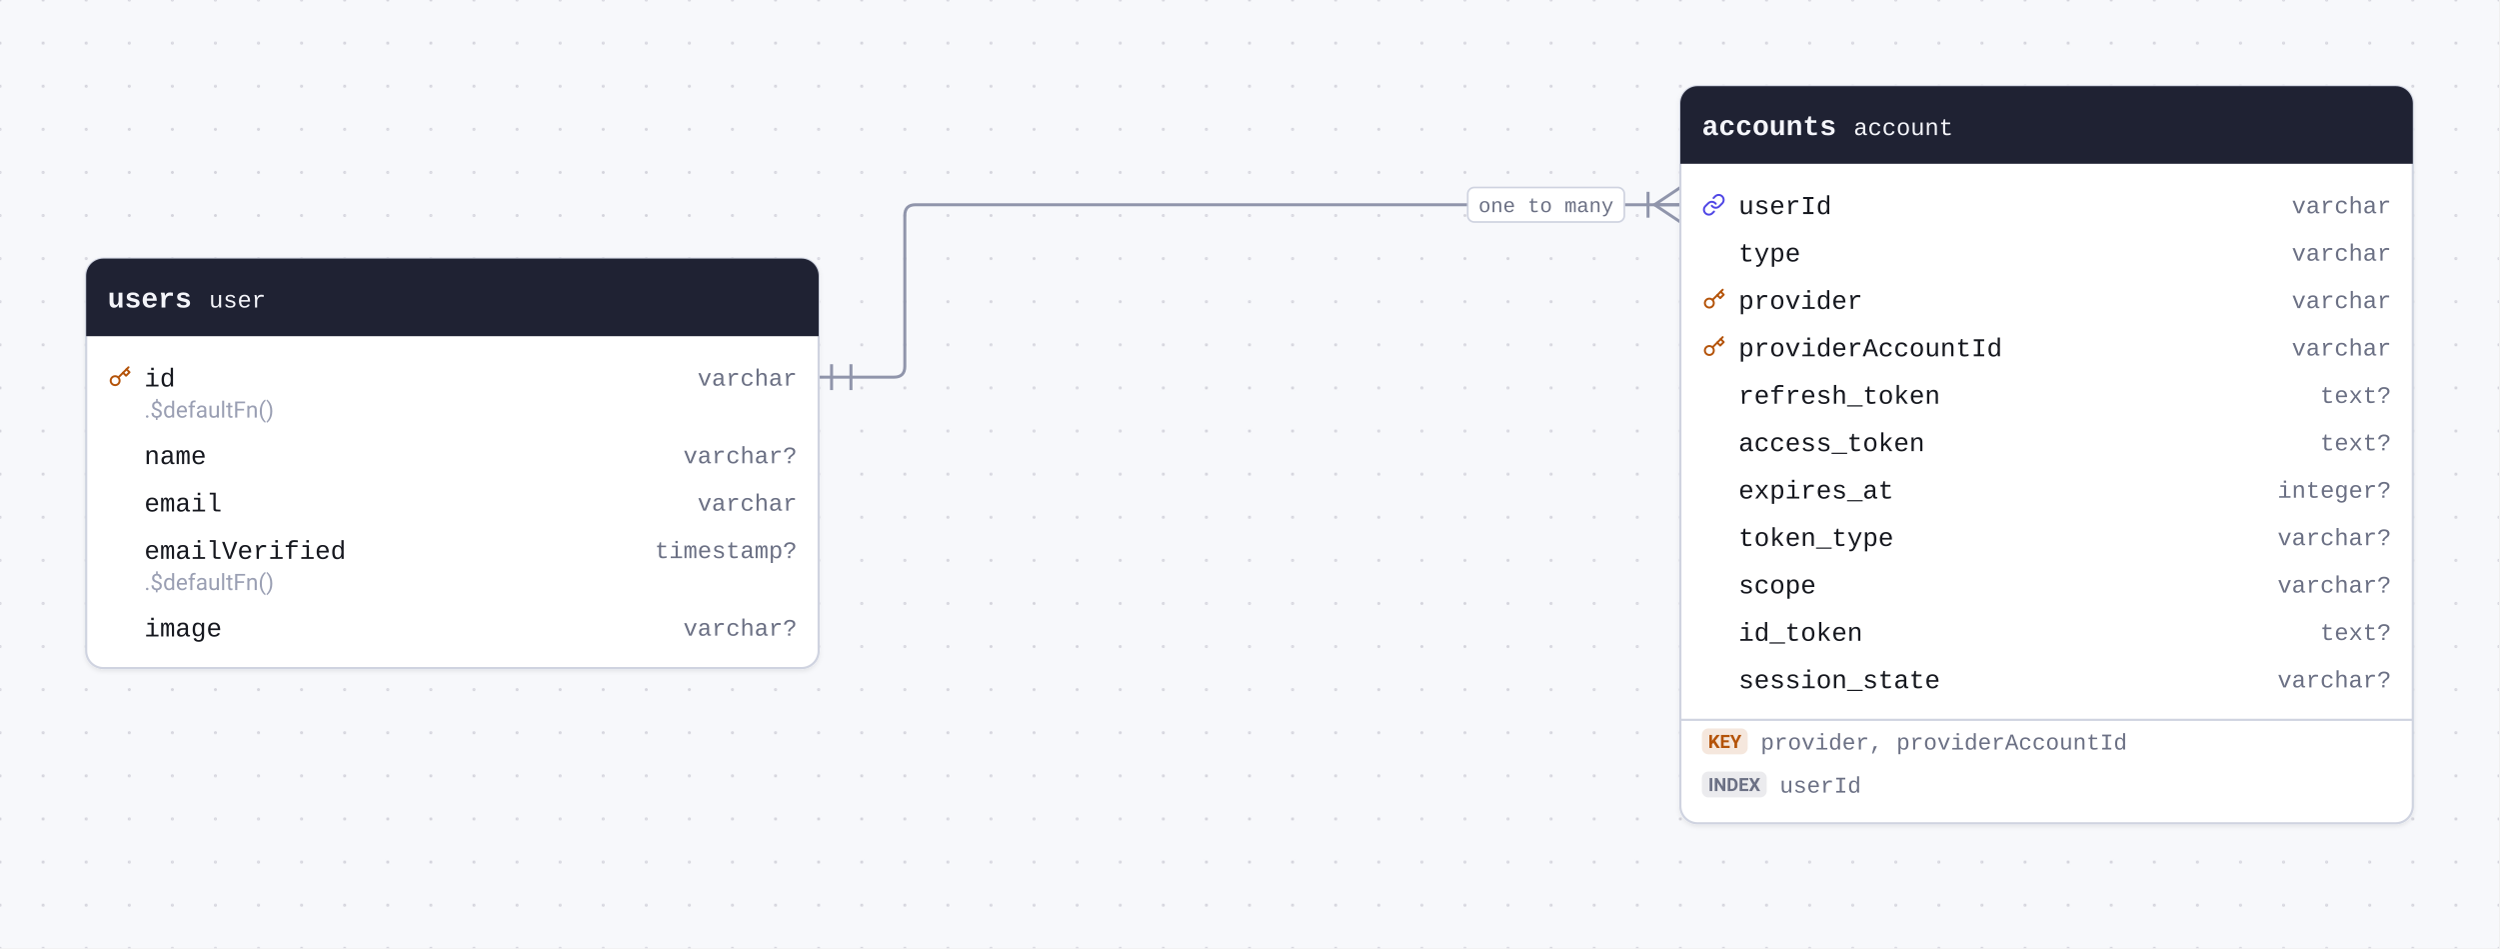
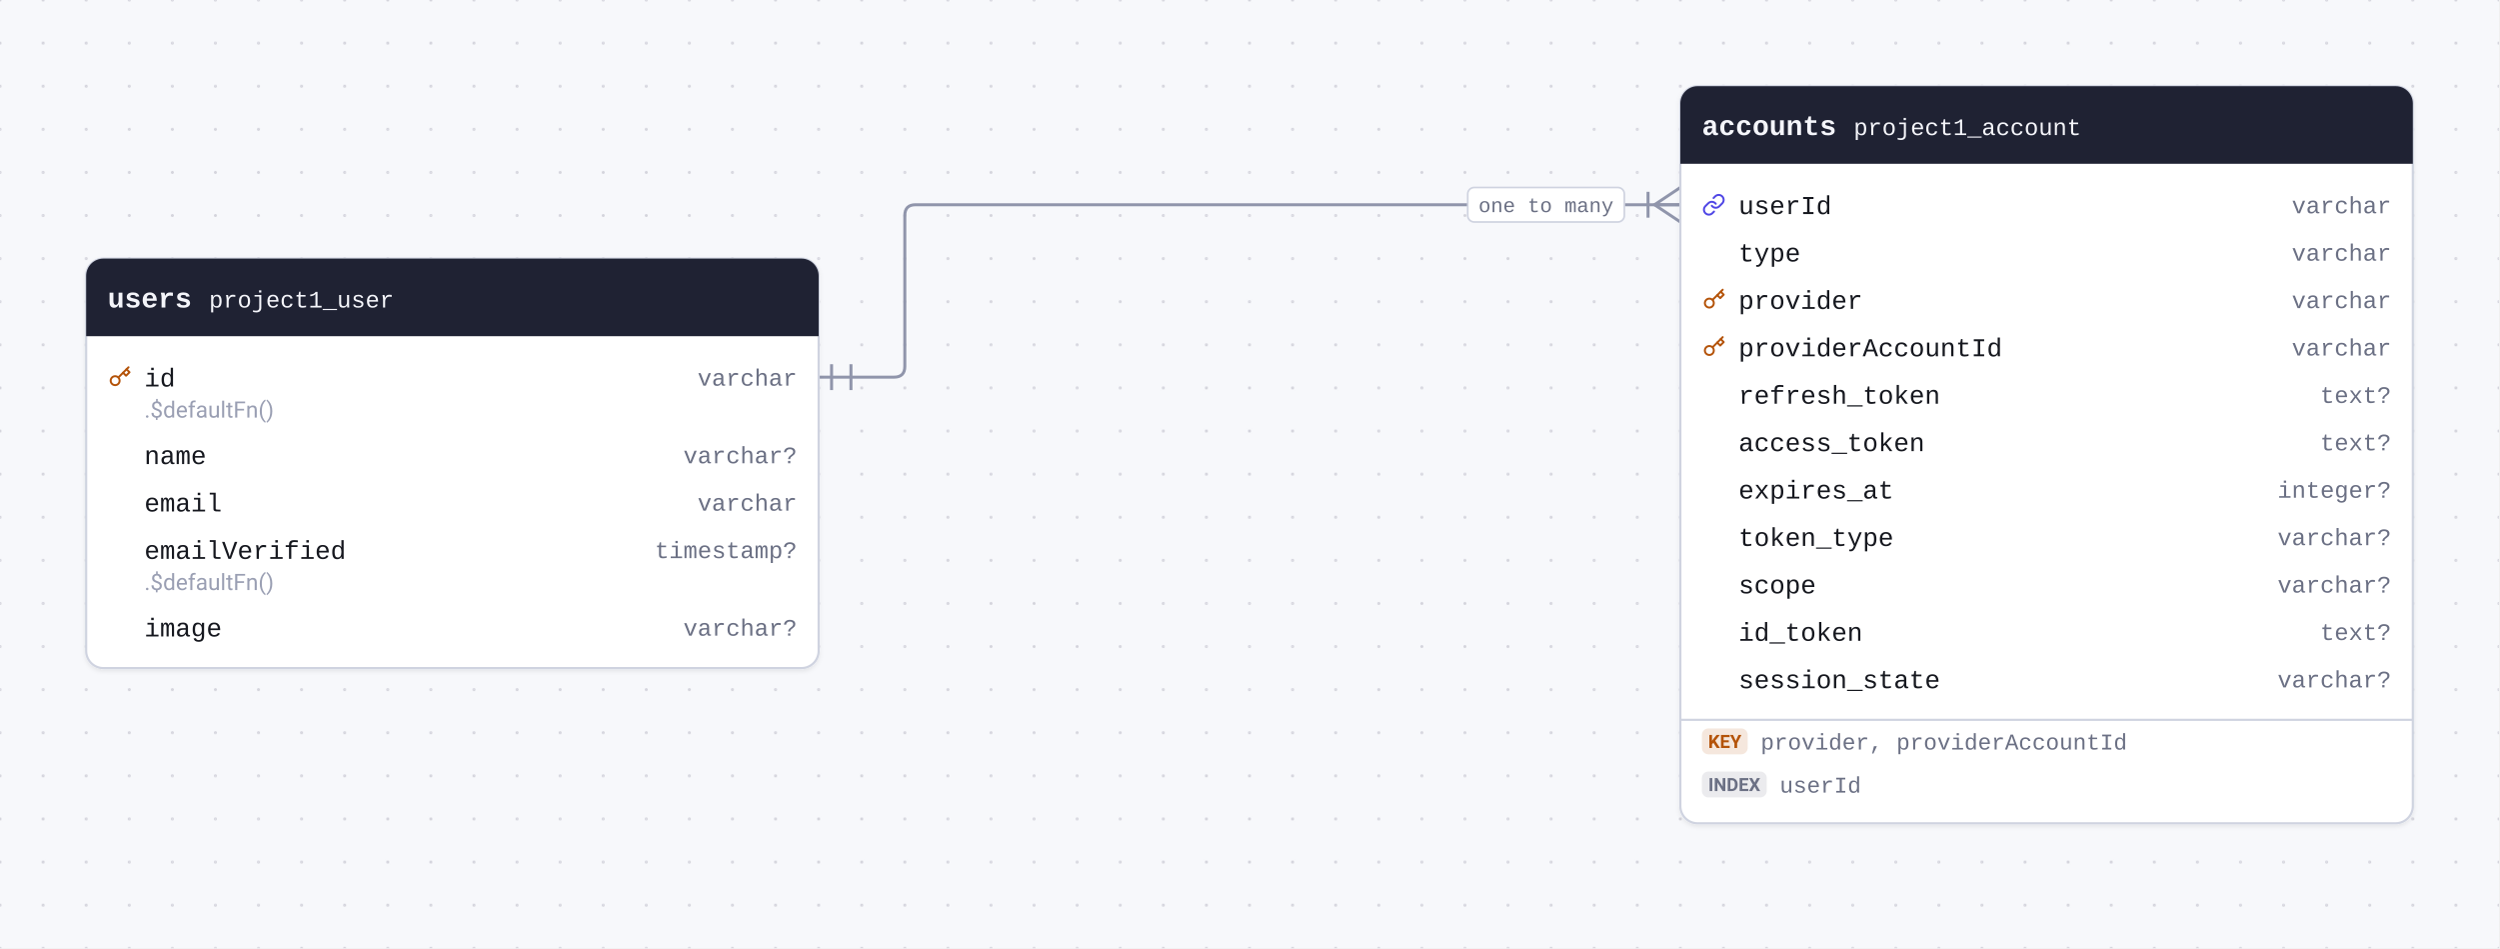
<svg xmlns="http://www.w3.org/2000/svg" width="1160" height="440" viewBox="0 0 1160 440">
  <defs>
    <pattern id="dots" x="-0.7" y="-0.7" width="20" height="20" patternUnits="userSpaceOnUse">
      <circle cx="0.7" cy="0.7" r="0.7" fill="#d4d4dc" />
    </pattern>
    <filter id="node-shadow" x="-5%" y="-5%" width="110%" height="115%">
      <feDropShadow dx="0" dy="1" stdDeviation="1" flood-color="#000000" flood-opacity="0.08" />
    </filter>
  </defs>
  <rect x="0" y="0" width="1160" height="440" fill="#f7f8fb" />
  <rect x="0" y="0" width="1160" height="440" fill="url(#dots)" />
  <g class="relation-edge">
    <path d="M380 175L400 175L 415,175Q 420,175 420,170L 420,100Q 420,95 425,95L760 95L780 95" fill="none" stroke="#9095ab" stroke-width="1.4" />
    <g transform="translate(380 175) scale(-1 1)" fill="none" stroke="#9095ab" stroke-width="1.4">
      <path d="M-6 -6 L-6 6" />
      <path d="M-15 -6 L-15 6" />
    </g>
    <g transform="translate(780 95)" fill="none" stroke="#9095ab" stroke-width="1.4">
      <path d="M0 -8 L-12 0 L0 8 M-12 0 L0 0" />
      <path d="M-15 -6 L-15 6" />
    </g>
  </g>
  <g class="model-node">
    <clipPath id="node-clip-0">
      <rect x="40" y="120" width="340" height="190" rx="8" />
    </clipPath>
    <rect x="40" y="120" width="340" height="190" rx="8" fill="#ffffff" stroke="#cfd3e0" filter="url(#node-shadow)" />
    <rect x="40" y="120" width="340" height="36" fill="#1f2233" clip-path="url(#node-clip-0)" />
-     <text x="50" y="142.68" font-family="ui-monospace, SF Mono, Menlo, Consolas, Liberation Mono, DejaVu Sans Mono, monospace" font-size="13" font-weight="700" fill="#f4f5fa">users<tspan dx="8" font-size="11" font-weight="400" opacity="0.6">user</tspan>
+     <text x="50" y="142.68" font-family="ui-monospace, SF Mono, Menlo, Consolas, Liberation Mono, DejaVu Sans Mono, monospace" font-size="13" font-weight="700" fill="#f4f5fa">users<tspan dx="8" font-size="11" font-weight="400" opacity="0.6">project1_user</tspan>
    </text>
    <g transform="translate(50 169.5) scale(0.46)" fill="none" stroke="#b45309" stroke-width="2" stroke-linecap="round" stroke-linejoin="round">
      <circle cx="7.5" cy="15.5" r="4.5" />
      <path d="m21 2-9.6 9.6" />
      <path d="m15.5 7.5 3 3L22 7l-3-3" />
    </g>
    <text x="67" y="179.32" font-family="ui-monospace, SF Mono, Menlo, Consolas, Liberation Mono, DejaVu Sans Mono, monospace" font-size="12" fill="#16181f">id</text>
    <text x="370" y="178.96" font-family="ui-monospace, SF Mono, Menlo, Consolas, Liberation Mono, DejaVu Sans Mono, monospace" font-size="11" text-anchor="end" fill="#6b7084">varchar</text>
    <text x="67" y="193.78" font-family="ui-sans-serif, -apple-system, Segoe UI, Roboto, Helvetica Neue, Arial, DejaVu Sans, sans-serif" font-size="10.5" fill="#9a9fb3">.$defaultFn()</text>
    <text x="67" y="215.32" font-family="ui-monospace, SF Mono, Menlo, Consolas, Liberation Mono, DejaVu Sans Mono, monospace" font-size="12" fill="#16181f">name</text>
    <text x="370" y="214.96" font-family="ui-monospace, SF Mono, Menlo, Consolas, Liberation Mono, DejaVu Sans Mono, monospace" font-size="11" text-anchor="end" fill="#6b7084">varchar?</text>
    <text x="67" y="237.32" font-family="ui-monospace, SF Mono, Menlo, Consolas, Liberation Mono, DejaVu Sans Mono, monospace" font-size="12" fill="#16181f">email</text>
    <text x="370" y="236.96" font-family="ui-monospace, SF Mono, Menlo, Consolas, Liberation Mono, DejaVu Sans Mono, monospace" font-size="11" text-anchor="end" fill="#6b7084">varchar</text>
    <text x="67" y="259.32" font-family="ui-monospace, SF Mono, Menlo, Consolas, Liberation Mono, DejaVu Sans Mono, monospace" font-size="12" fill="#16181f">emailVerified</text>
    <text x="370" y="258.96" font-family="ui-monospace, SF Mono, Menlo, Consolas, Liberation Mono, DejaVu Sans Mono, monospace" font-size="11" text-anchor="end" fill="#6b7084">timestamp?</text>
    <text x="67" y="273.78" font-family="ui-sans-serif, -apple-system, Segoe UI, Roboto, Helvetica Neue, Arial, DejaVu Sans, sans-serif" font-size="10.5" fill="#9a9fb3">.$defaultFn()</text>
    <text x="67" y="295.32" font-family="ui-monospace, SF Mono, Menlo, Consolas, Liberation Mono, DejaVu Sans Mono, monospace" font-size="12" fill="#16181f">image</text>
    <text x="370" y="294.96" font-family="ui-monospace, SF Mono, Menlo, Consolas, Liberation Mono, DejaVu Sans Mono, monospace" font-size="11" text-anchor="end" fill="#6b7084">varchar?</text>
  </g>
  <g class="model-node">
    <clipPath id="node-clip-1">
      <rect x="780" y="40" width="340" height="342" rx="8" />
    </clipPath>
    <rect x="780" y="40" width="340" height="342" rx="8" fill="#ffffff" stroke="#cfd3e0" filter="url(#node-shadow)" />
    <rect x="780" y="40" width="340" height="36" fill="#1f2233" clip-path="url(#node-clip-1)" />
-     <text x="790" y="62.68" font-family="ui-monospace, SF Mono, Menlo, Consolas, Liberation Mono, DejaVu Sans Mono, monospace" font-size="13" font-weight="700" fill="#f4f5fa">accounts<tspan dx="8" font-size="11" font-weight="400" opacity="0.6">account</tspan>
+     <text x="790" y="62.68" font-family="ui-monospace, SF Mono, Menlo, Consolas, Liberation Mono, DejaVu Sans Mono, monospace" font-size="13" font-weight="700" fill="#f4f5fa">accounts<tspan dx="8" font-size="11" font-weight="400" opacity="0.6">project1_account</tspan>
    </text>
    <g transform="translate(790 89.5) scale(0.46)" fill="none" stroke="#4f46e5" stroke-width="2" stroke-linecap="round" stroke-linejoin="round">
      <path d="M10 13a5 5 0 0 0 7.54.54l3-3a5 5 0 0 0-7.07-7.07l-1.72 1.71" />
      <path d="M14 11a5 5 0 0 0-7.54-.54l-3 3a5 5 0 0 0 7.07 7.07l1.71-1.71" />
    </g>
    <text x="807" y="99.32" font-family="ui-monospace, SF Mono, Menlo, Consolas, Liberation Mono, DejaVu Sans Mono, monospace" font-size="12" fill="#16181f">userId</text>
    <text x="1110" y="98.96" font-family="ui-monospace, SF Mono, Menlo, Consolas, Liberation Mono, DejaVu Sans Mono, monospace" font-size="11" text-anchor="end" fill="#6b7084">varchar</text>
    <text x="807" y="121.32" font-family="ui-monospace, SF Mono, Menlo, Consolas, Liberation Mono, DejaVu Sans Mono, monospace" font-size="12" fill="#16181f">type</text>
    <text x="1110" y="120.96" font-family="ui-monospace, SF Mono, Menlo, Consolas, Liberation Mono, DejaVu Sans Mono, monospace" font-size="11" text-anchor="end" fill="#6b7084">varchar</text>
    <g transform="translate(790 133.5) scale(0.46)" fill="none" stroke="#b45309" stroke-width="2" stroke-linecap="round" stroke-linejoin="round">
      <circle cx="7.5" cy="15.5" r="4.5" />
      <path d="m21 2-9.6 9.6" />
      <path d="m15.5 7.5 3 3L22 7l-3-3" />
    </g>
    <text x="807" y="143.32" font-family="ui-monospace, SF Mono, Menlo, Consolas, Liberation Mono, DejaVu Sans Mono, monospace" font-size="12" fill="#16181f">provider</text>
    <text x="1110" y="142.96" font-family="ui-monospace, SF Mono, Menlo, Consolas, Liberation Mono, DejaVu Sans Mono, monospace" font-size="11" text-anchor="end" fill="#6b7084">varchar</text>
    <g transform="translate(790 155.5) scale(0.46)" fill="none" stroke="#b45309" stroke-width="2" stroke-linecap="round" stroke-linejoin="round">
      <circle cx="7.5" cy="15.5" r="4.5" />
      <path d="m21 2-9.6 9.6" />
      <path d="m15.5 7.5 3 3L22 7l-3-3" />
    </g>
    <text x="807" y="165.32" font-family="ui-monospace, SF Mono, Menlo, Consolas, Liberation Mono, DejaVu Sans Mono, monospace" font-size="12" fill="#16181f">providerAccountId</text>
    <text x="1110" y="164.96" font-family="ui-monospace, SF Mono, Menlo, Consolas, Liberation Mono, DejaVu Sans Mono, monospace" font-size="11" text-anchor="end" fill="#6b7084">varchar</text>
    <text x="807" y="187.32" font-family="ui-monospace, SF Mono, Menlo, Consolas, Liberation Mono, DejaVu Sans Mono, monospace" font-size="12" fill="#16181f">refresh_token</text>
    <text x="1110" y="186.96" font-family="ui-monospace, SF Mono, Menlo, Consolas, Liberation Mono, DejaVu Sans Mono, monospace" font-size="11" text-anchor="end" fill="#6b7084">text?</text>
    <text x="807" y="209.32" font-family="ui-monospace, SF Mono, Menlo, Consolas, Liberation Mono, DejaVu Sans Mono, monospace" font-size="12" fill="#16181f">access_token</text>
    <text x="1110" y="208.96" font-family="ui-monospace, SF Mono, Menlo, Consolas, Liberation Mono, DejaVu Sans Mono, monospace" font-size="11" text-anchor="end" fill="#6b7084">text?</text>
    <text x="807" y="231.32" font-family="ui-monospace, SF Mono, Menlo, Consolas, Liberation Mono, DejaVu Sans Mono, monospace" font-size="12" fill="#16181f">expires_at</text>
    <text x="1110" y="230.96" font-family="ui-monospace, SF Mono, Menlo, Consolas, Liberation Mono, DejaVu Sans Mono, monospace" font-size="11" text-anchor="end" fill="#6b7084">integer?</text>
    <text x="807" y="253.32" font-family="ui-monospace, SF Mono, Menlo, Consolas, Liberation Mono, DejaVu Sans Mono, monospace" font-size="12" fill="#16181f">token_type</text>
    <text x="1110" y="252.96" font-family="ui-monospace, SF Mono, Menlo, Consolas, Liberation Mono, DejaVu Sans Mono, monospace" font-size="11" text-anchor="end" fill="#6b7084">varchar?</text>
    <text x="807" y="275.32" font-family="ui-monospace, SF Mono, Menlo, Consolas, Liberation Mono, DejaVu Sans Mono, monospace" font-size="12" fill="#16181f">scope</text>
    <text x="1110" y="274.96" font-family="ui-monospace, SF Mono, Menlo, Consolas, Liberation Mono, DejaVu Sans Mono, monospace" font-size="11" text-anchor="end" fill="#6b7084">varchar?</text>
    <text x="807" y="297.32" font-family="ui-monospace, SF Mono, Menlo, Consolas, Liberation Mono, DejaVu Sans Mono, monospace" font-size="12" fill="#16181f">id_token</text>
    <text x="1110" y="296.96" font-family="ui-monospace, SF Mono, Menlo, Consolas, Liberation Mono, DejaVu Sans Mono, monospace" font-size="11" text-anchor="end" fill="#6b7084">text?</text>
    <text x="807" y="319.32" font-family="ui-monospace, SF Mono, Menlo, Consolas, Liberation Mono, DejaVu Sans Mono, monospace" font-size="12" fill="#16181f">session_state</text>
    <text x="1110" y="318.96" font-family="ui-monospace, SF Mono, Menlo, Consolas, Liberation Mono, DejaVu Sans Mono, monospace" font-size="11" text-anchor="end" fill="#6b7084">varchar?</text>
    <path d="M780 334H1120" stroke="#cfd3e0" stroke-width="1" />
    <rect x="790" y="338" width="21.26" height="12" rx="3" fill="#b45309" fill-opacity="0.14" />
    <text x="800.63" y="347.06" font-family="ui-sans-serif, -apple-system, Segoe UI, Roboto, Helvetica Neue, Arial, DejaVu Sans, sans-serif" font-size="8.5" font-weight="600" text-anchor="middle" fill="#b45309">KEY</text>
    <text x="817.26" y="347.78" font-family="ui-monospace, SF Mono, Menlo, Consolas, Liberation Mono, DejaVu Sans Mono, monospace" font-size="10.5" fill="#6b7084">provider, providerAccountId</text>
    <rect x="790" y="358" width="30.1" height="12" rx="3" fill="#6b7084" fill-opacity="0.14" />
    <text x="805.05" y="367.06" font-family="ui-sans-serif, -apple-system, Segoe UI, Roboto, Helvetica Neue, Arial, DejaVu Sans, sans-serif" font-size="8.5" font-weight="600" text-anchor="middle" fill="#6b7084">INDEX</text>
    <text x="826.1" y="367.78" font-family="ui-monospace, SF Mono, Menlo, Consolas, Liberation Mono, DejaVu Sans Mono, monospace" font-size="10.5" fill="#6b7084">userId</text>
  </g>
  <g class="relation-label">
    <rect x="681.3" y="87" width="72.7" height="16" rx="3" fill="#ffffff" stroke="#cfd3e0" stroke-width="0.8" />
    <text x="717.65" y="98.42" font-family="ui-monospace, SF Mono, Menlo, Consolas, Liberation Mono, DejaVu Sans Mono, monospace" font-size="9.5" text-anchor="middle" fill="#6b7084">one to many</text>
  </g>
</svg>
